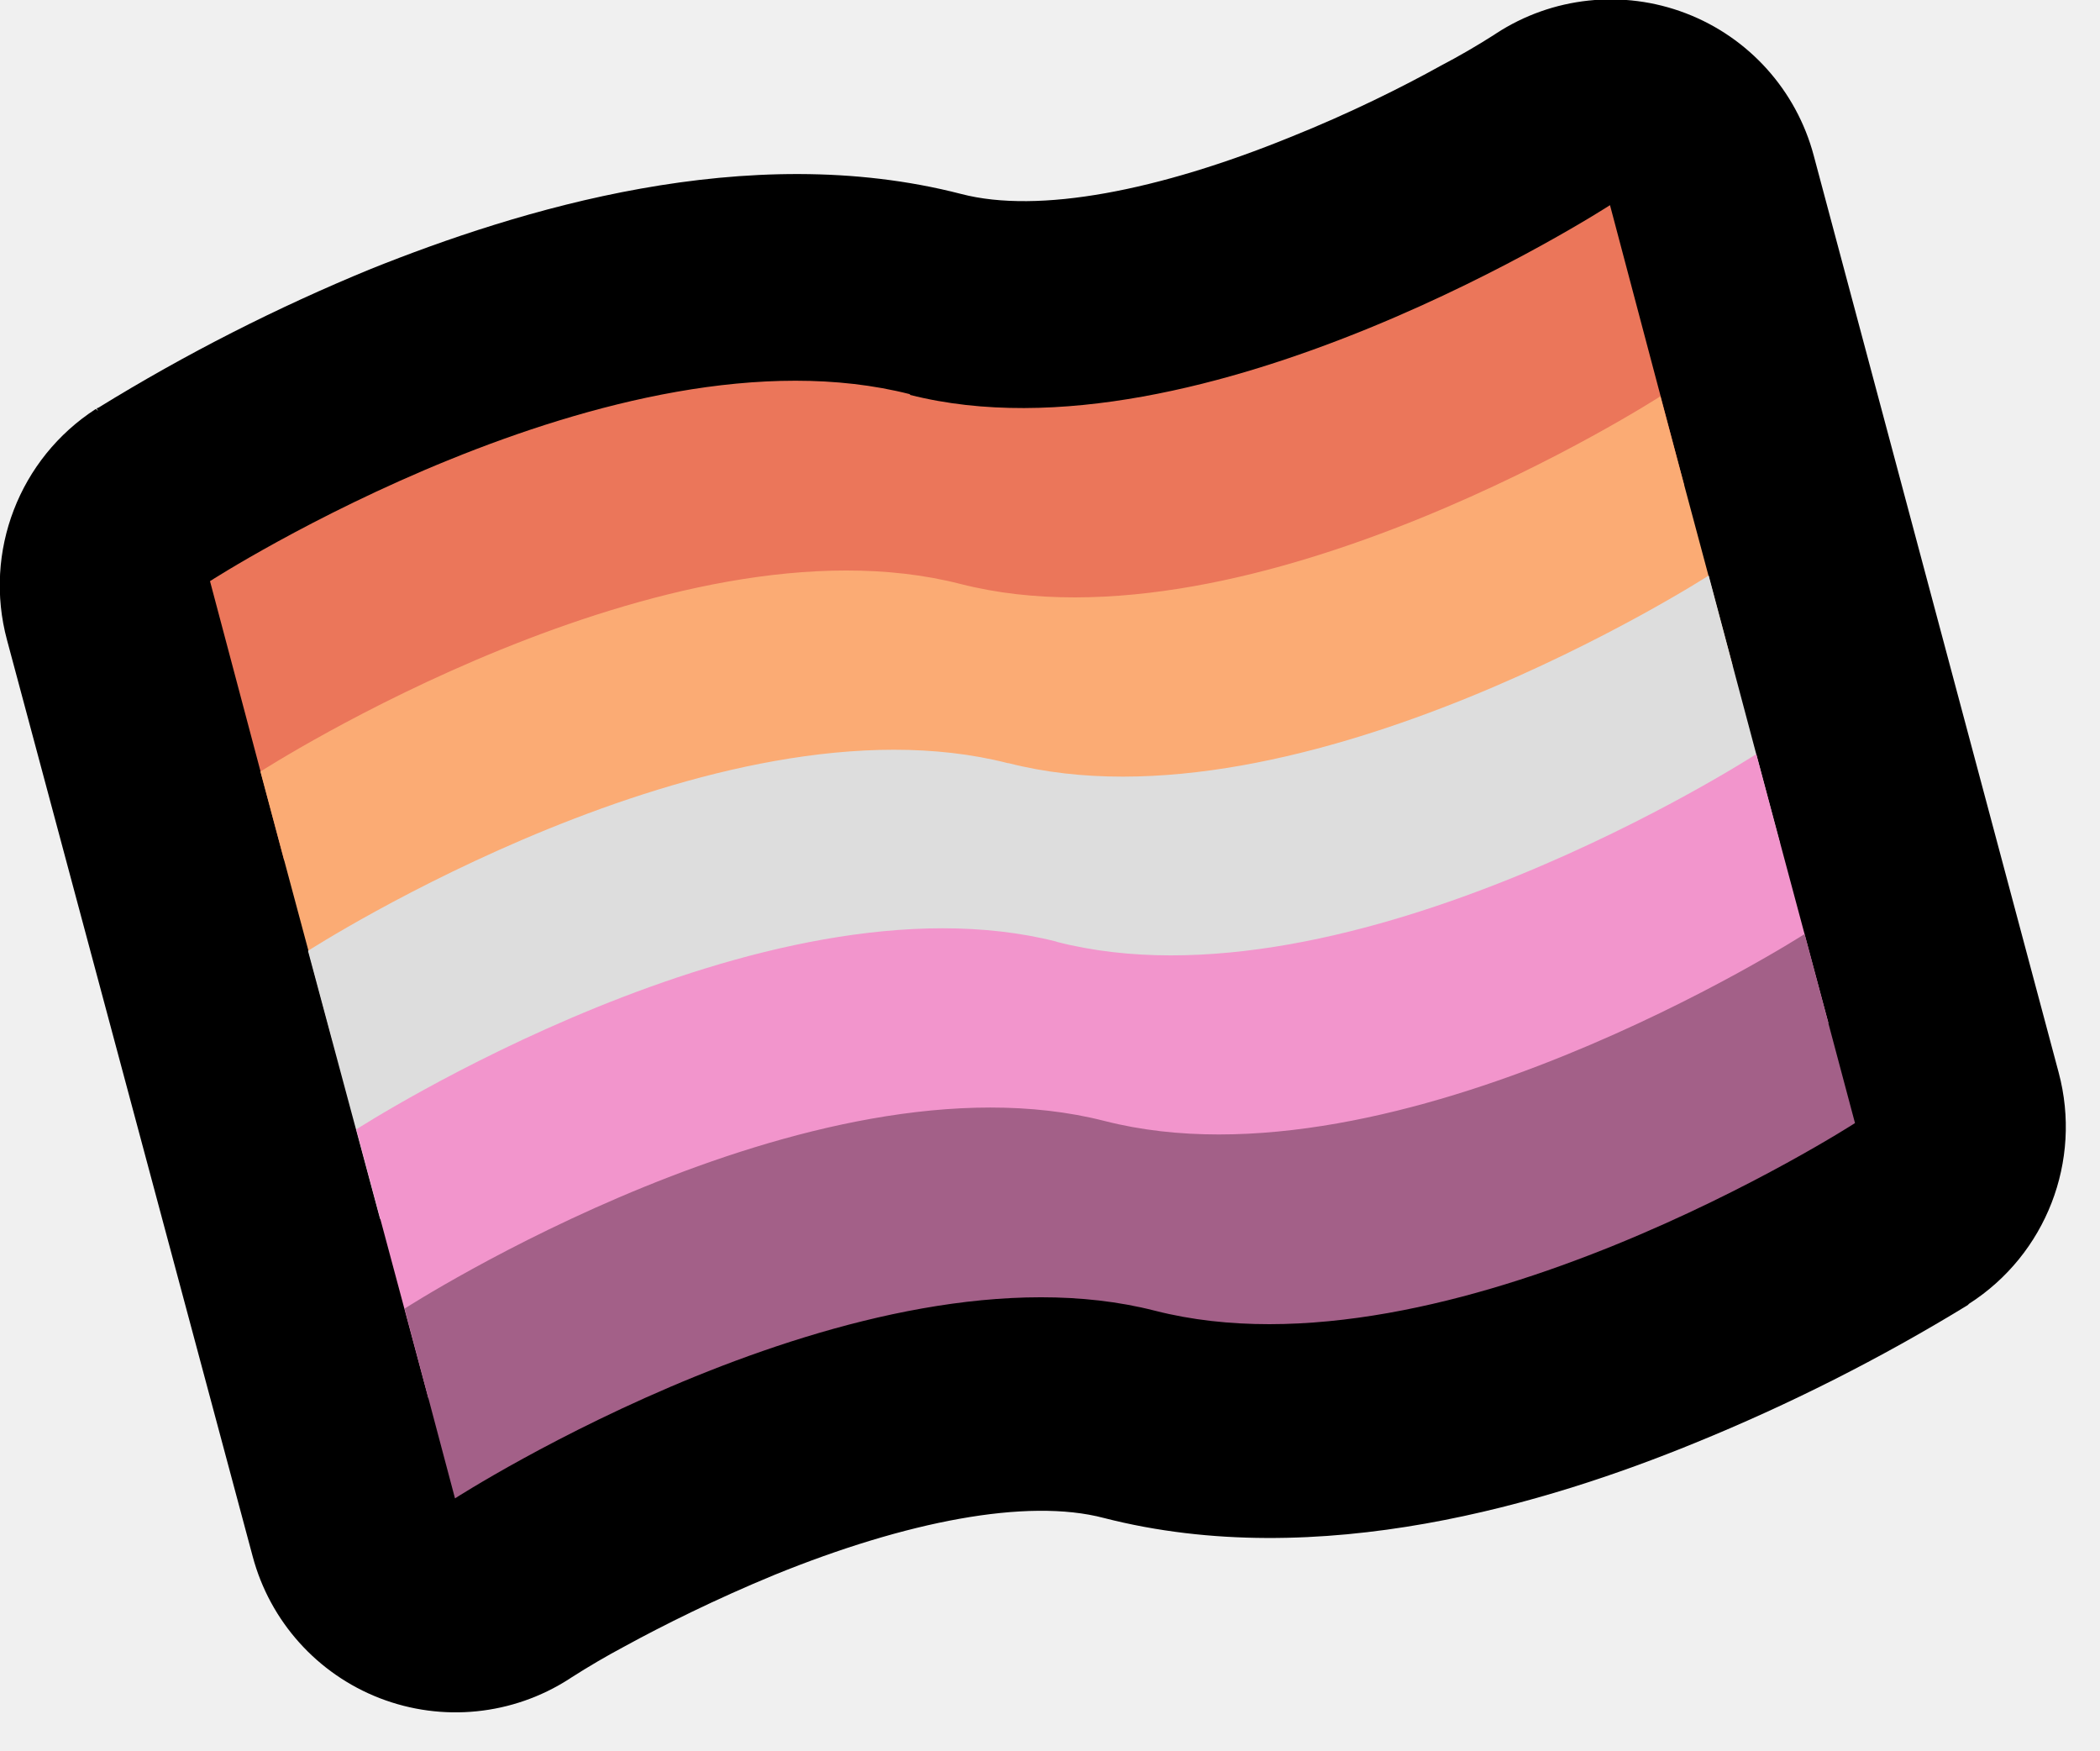
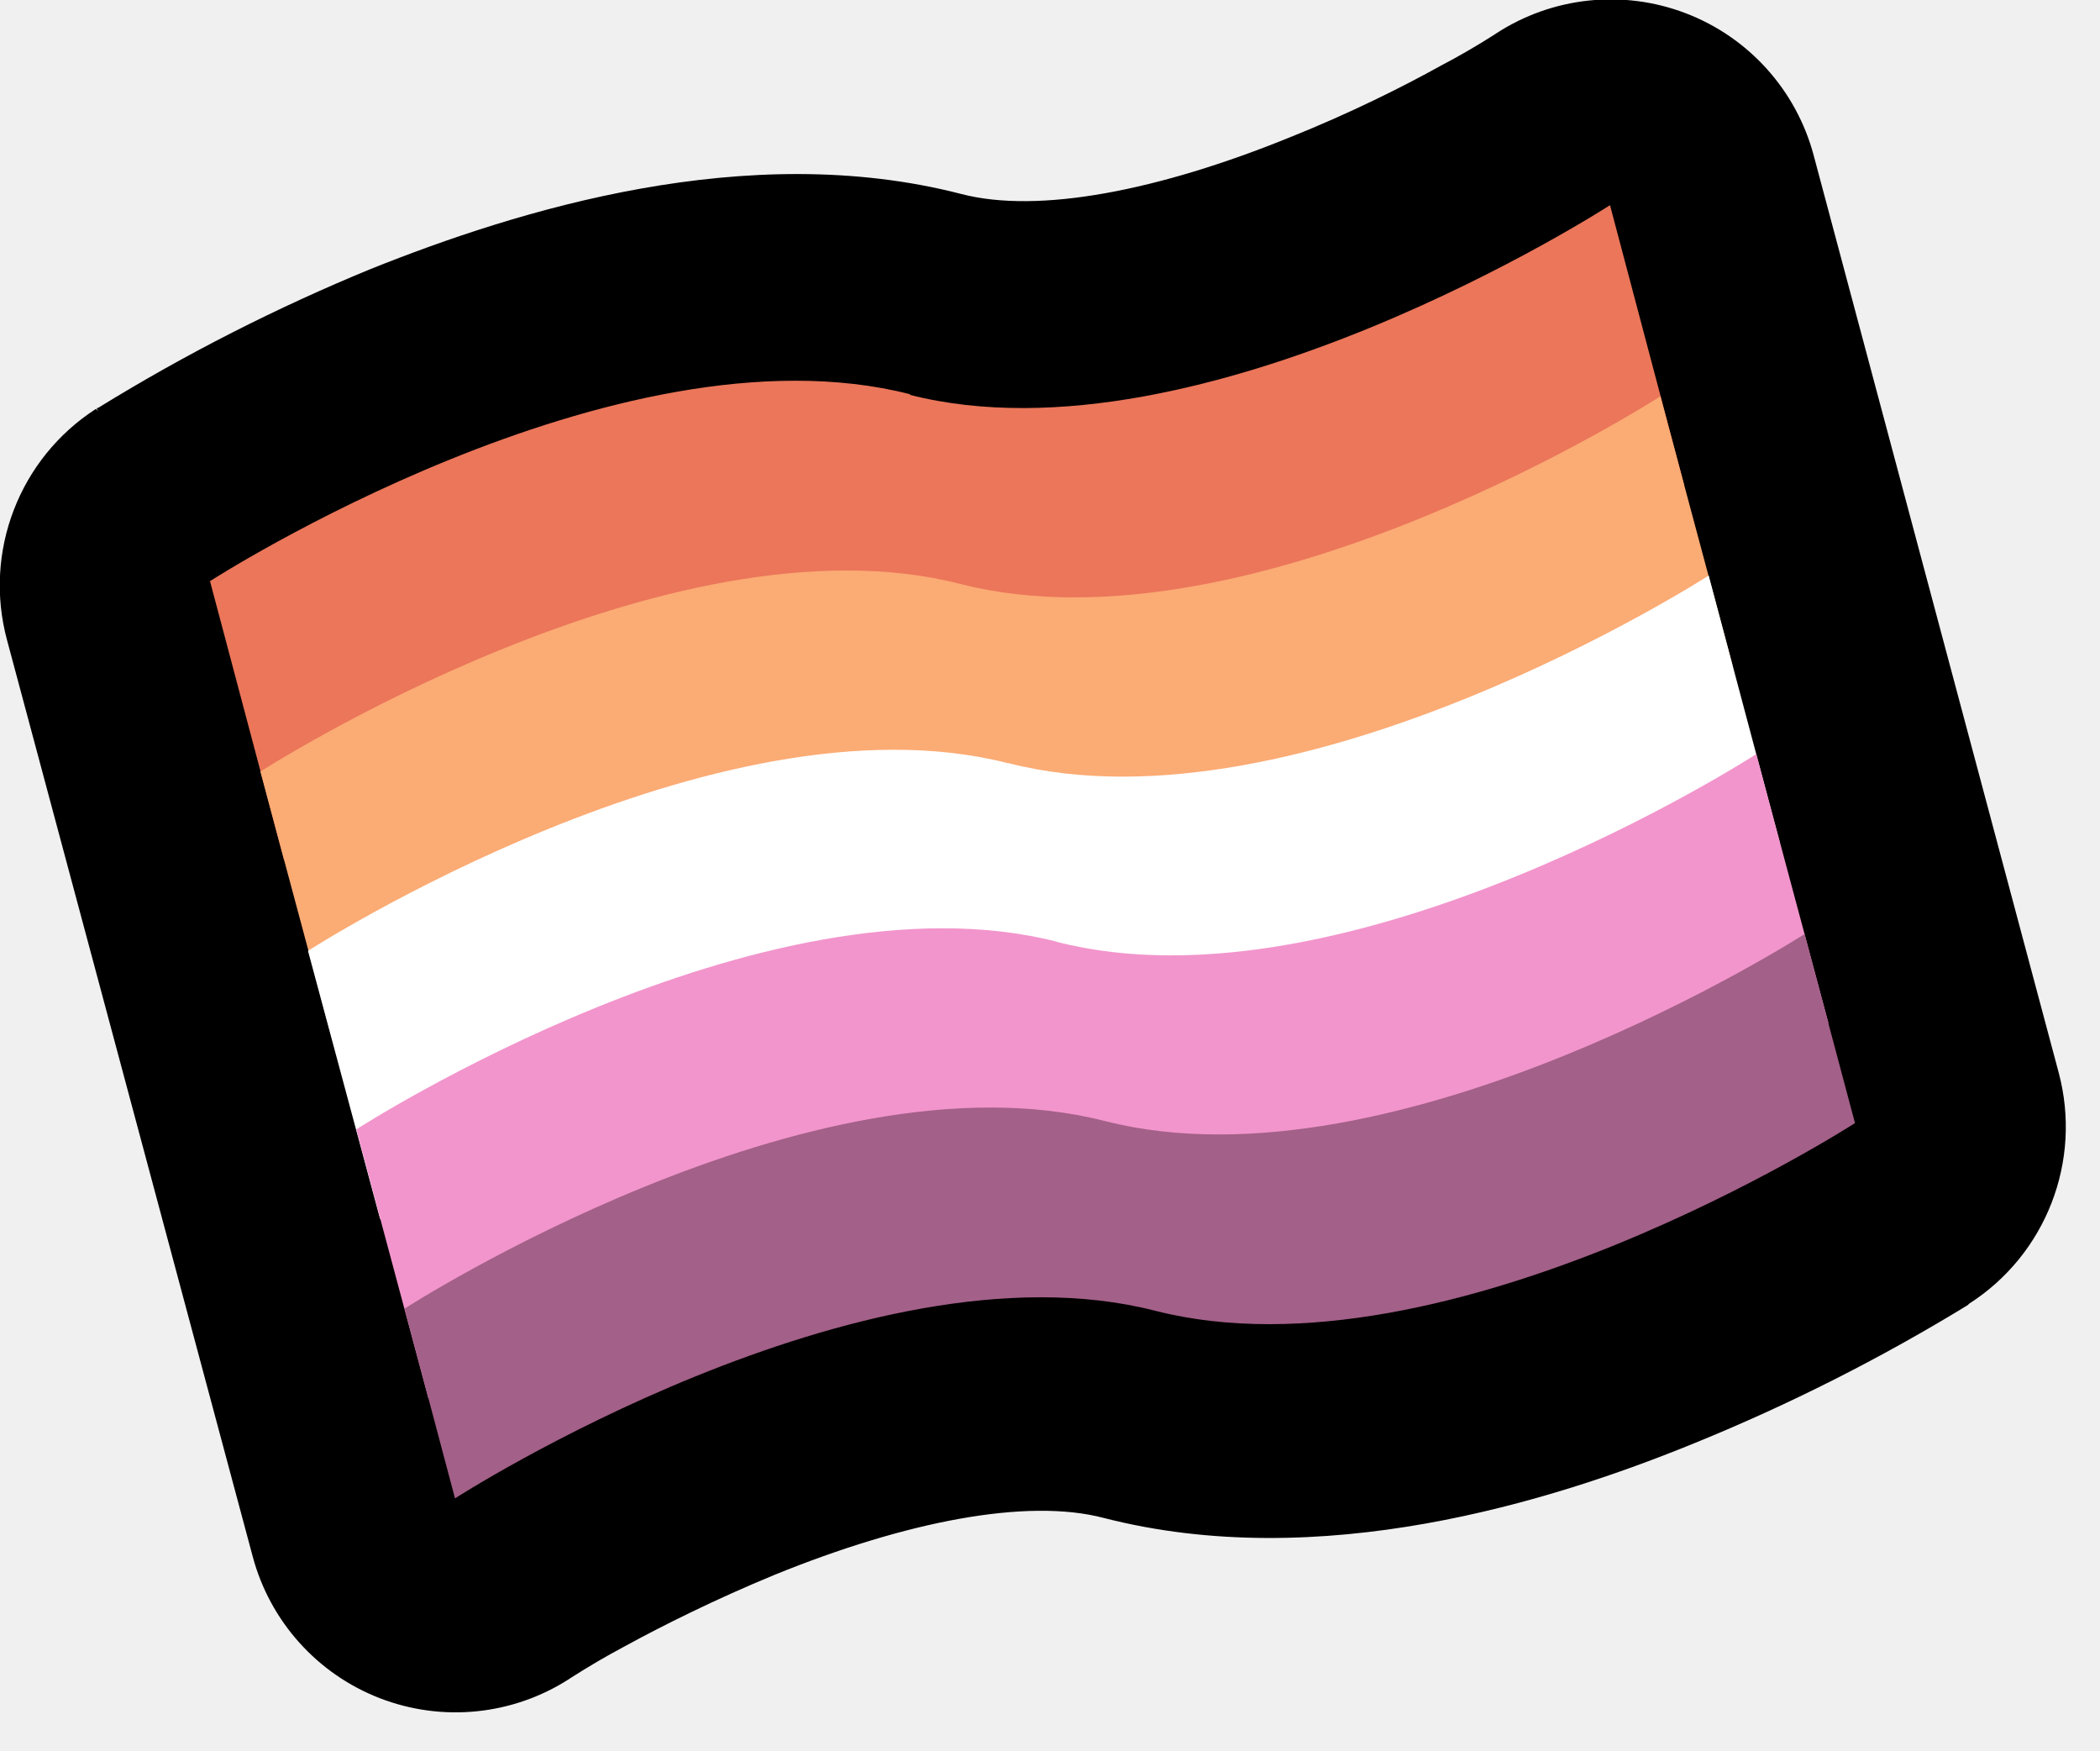
<svg xmlns="http://www.w3.org/2000/svg" viewBox="0 0 30 25">
  <path fill="currentColor" d="M28.14 18.62h-.01a3 3 0 0 0 1.28-3.3l-3.5-13.1A3 3 0 0 0 21.37.48l-.03.02a10.29 10.29 0 0 1-.76.44c-.54.3-1.3.68-2.15 1.02-1.87.76-3.59 1.1-4.7.81C10.67 1.98 7.4 3 5.3 3.84a26.93 26.93 0 0 0-3.89 1.98l-.02.01h-.01l.02.04-.03-.03A3 3 0 0 0 .1 9.14l3.51 13.09a3 3 0 0 0 4.52 1.75l.03-.02a11.19 11.19 0 0 1 .77-.45c.53-.29 1.29-.67 2.14-1.02 1.87-.76 3.6-1.1 4.7-.81 3.08.79 6.36-.22 8.44-1.07a26.93 26.93 0 0 0 3.9-1.97l.02-.02c0 .02 0 0 0 0Z" />
  <path fill="#EB765A" d="M13 5.63C8.8 4.56 3 8.3 3 8.3l1.06 3.99s5.82-3.75 10-2.68c4.19 1.07 10-2.68 10-2.68l-1.06-4S17.18 6.7 13 5.64Z" />
  <path fill="#FBAB74" d="M13.72 8.34c-4.18-1.07-10 2.68-10 2.68l1.03 3.84s5.81-3.76 10-2.68c4.19 1.07 10-2.68 10-2.68l-1.03-3.84s-5.81 3.75-10 2.68Z" />
-   <path fill="#DDD" d="M14.4 10.9c-4.18-1.07-10 2.68-10 2.68l1.03 3.83s5.82-3.75 10-2.68c4.19 1.07 10-2.68 10-2.68l-1.02-3.83s-5.82 3.75-10 2.68Z" />
+   <path fill="#FFF" d="M14.4 10.9c-4.18-1.07-10 2.68-10 2.68l1.03 3.83s5.82-3.75 10-2.68c4.19 1.07 10-2.68 10-2.68l-1.02-3.83s-5.82 3.75-10 2.68Z" />
  <path fill="#F295CC" d="M15.1 13.45c-4.2-1.07-10.01 2.68-10.01 2.68l1.03 3.84s5.81-3.75 10-2.68c4.18 1.07 10-2.68 10-2.68l-1.03-3.84s-5.81 3.76-10 2.68Z" />
  <path fill="#A36088" d="M15.78 16.01c-4.19-1.07-10 2.68-10 2.68l.72 2.71s5.82-3.75 10-2.68c4.19 1.07 10-2.68 10-2.68l-.72-2.7s-5.82 3.74-10 2.67Z" />
</svg>
